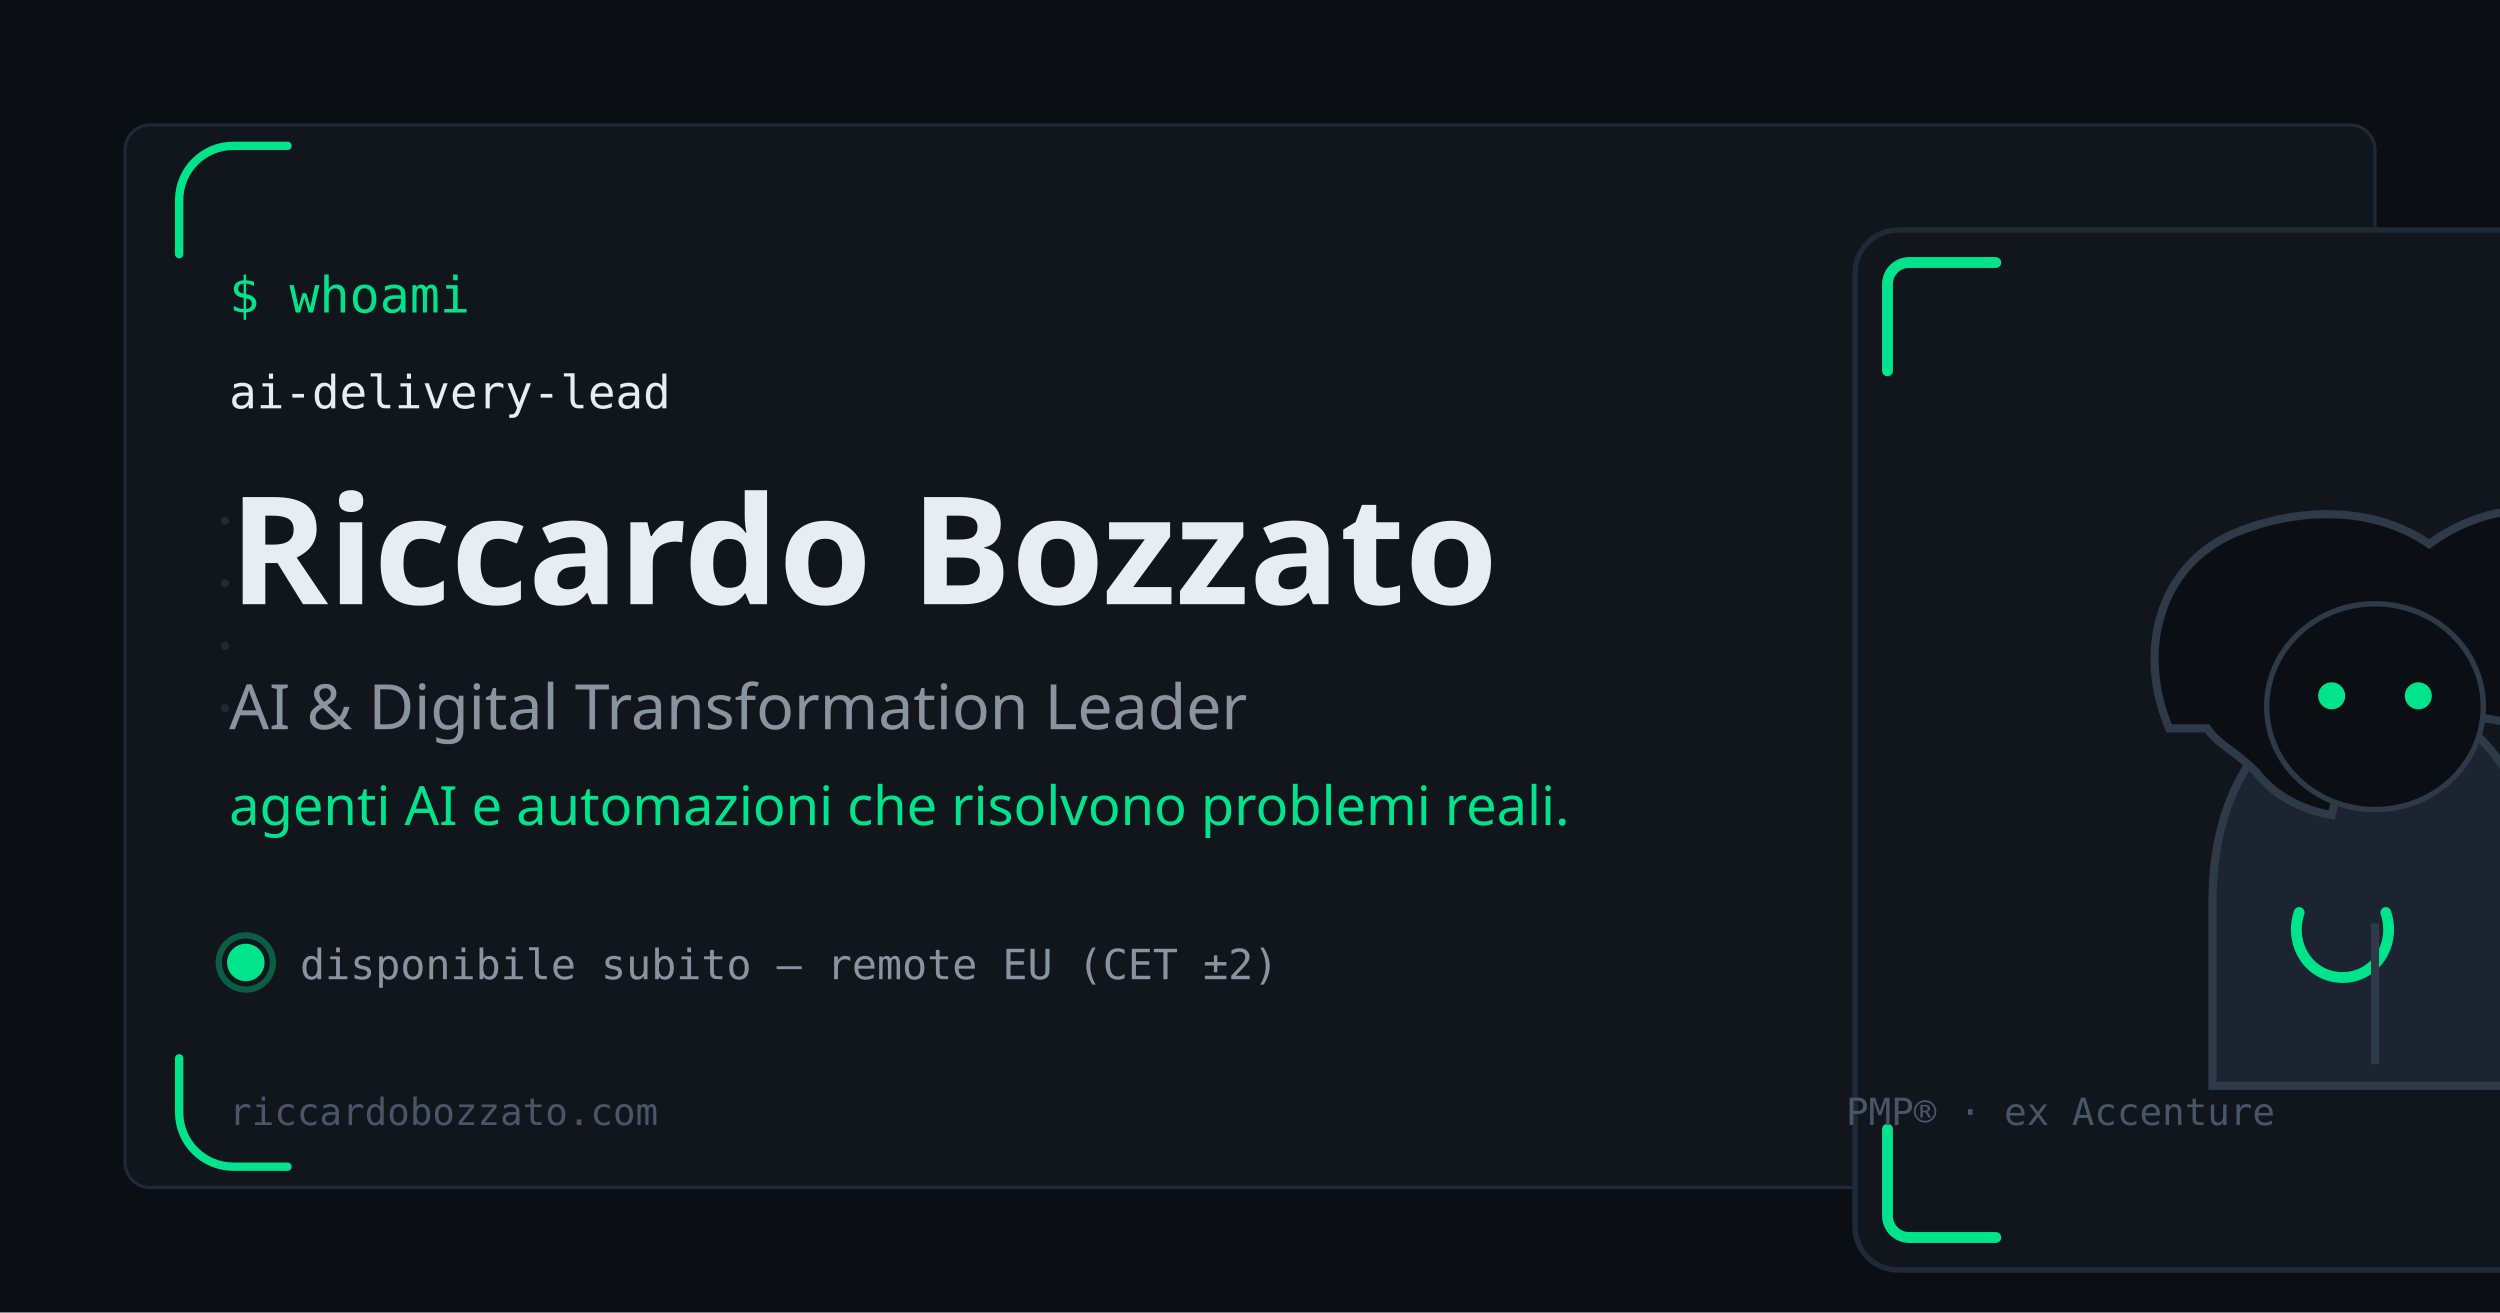
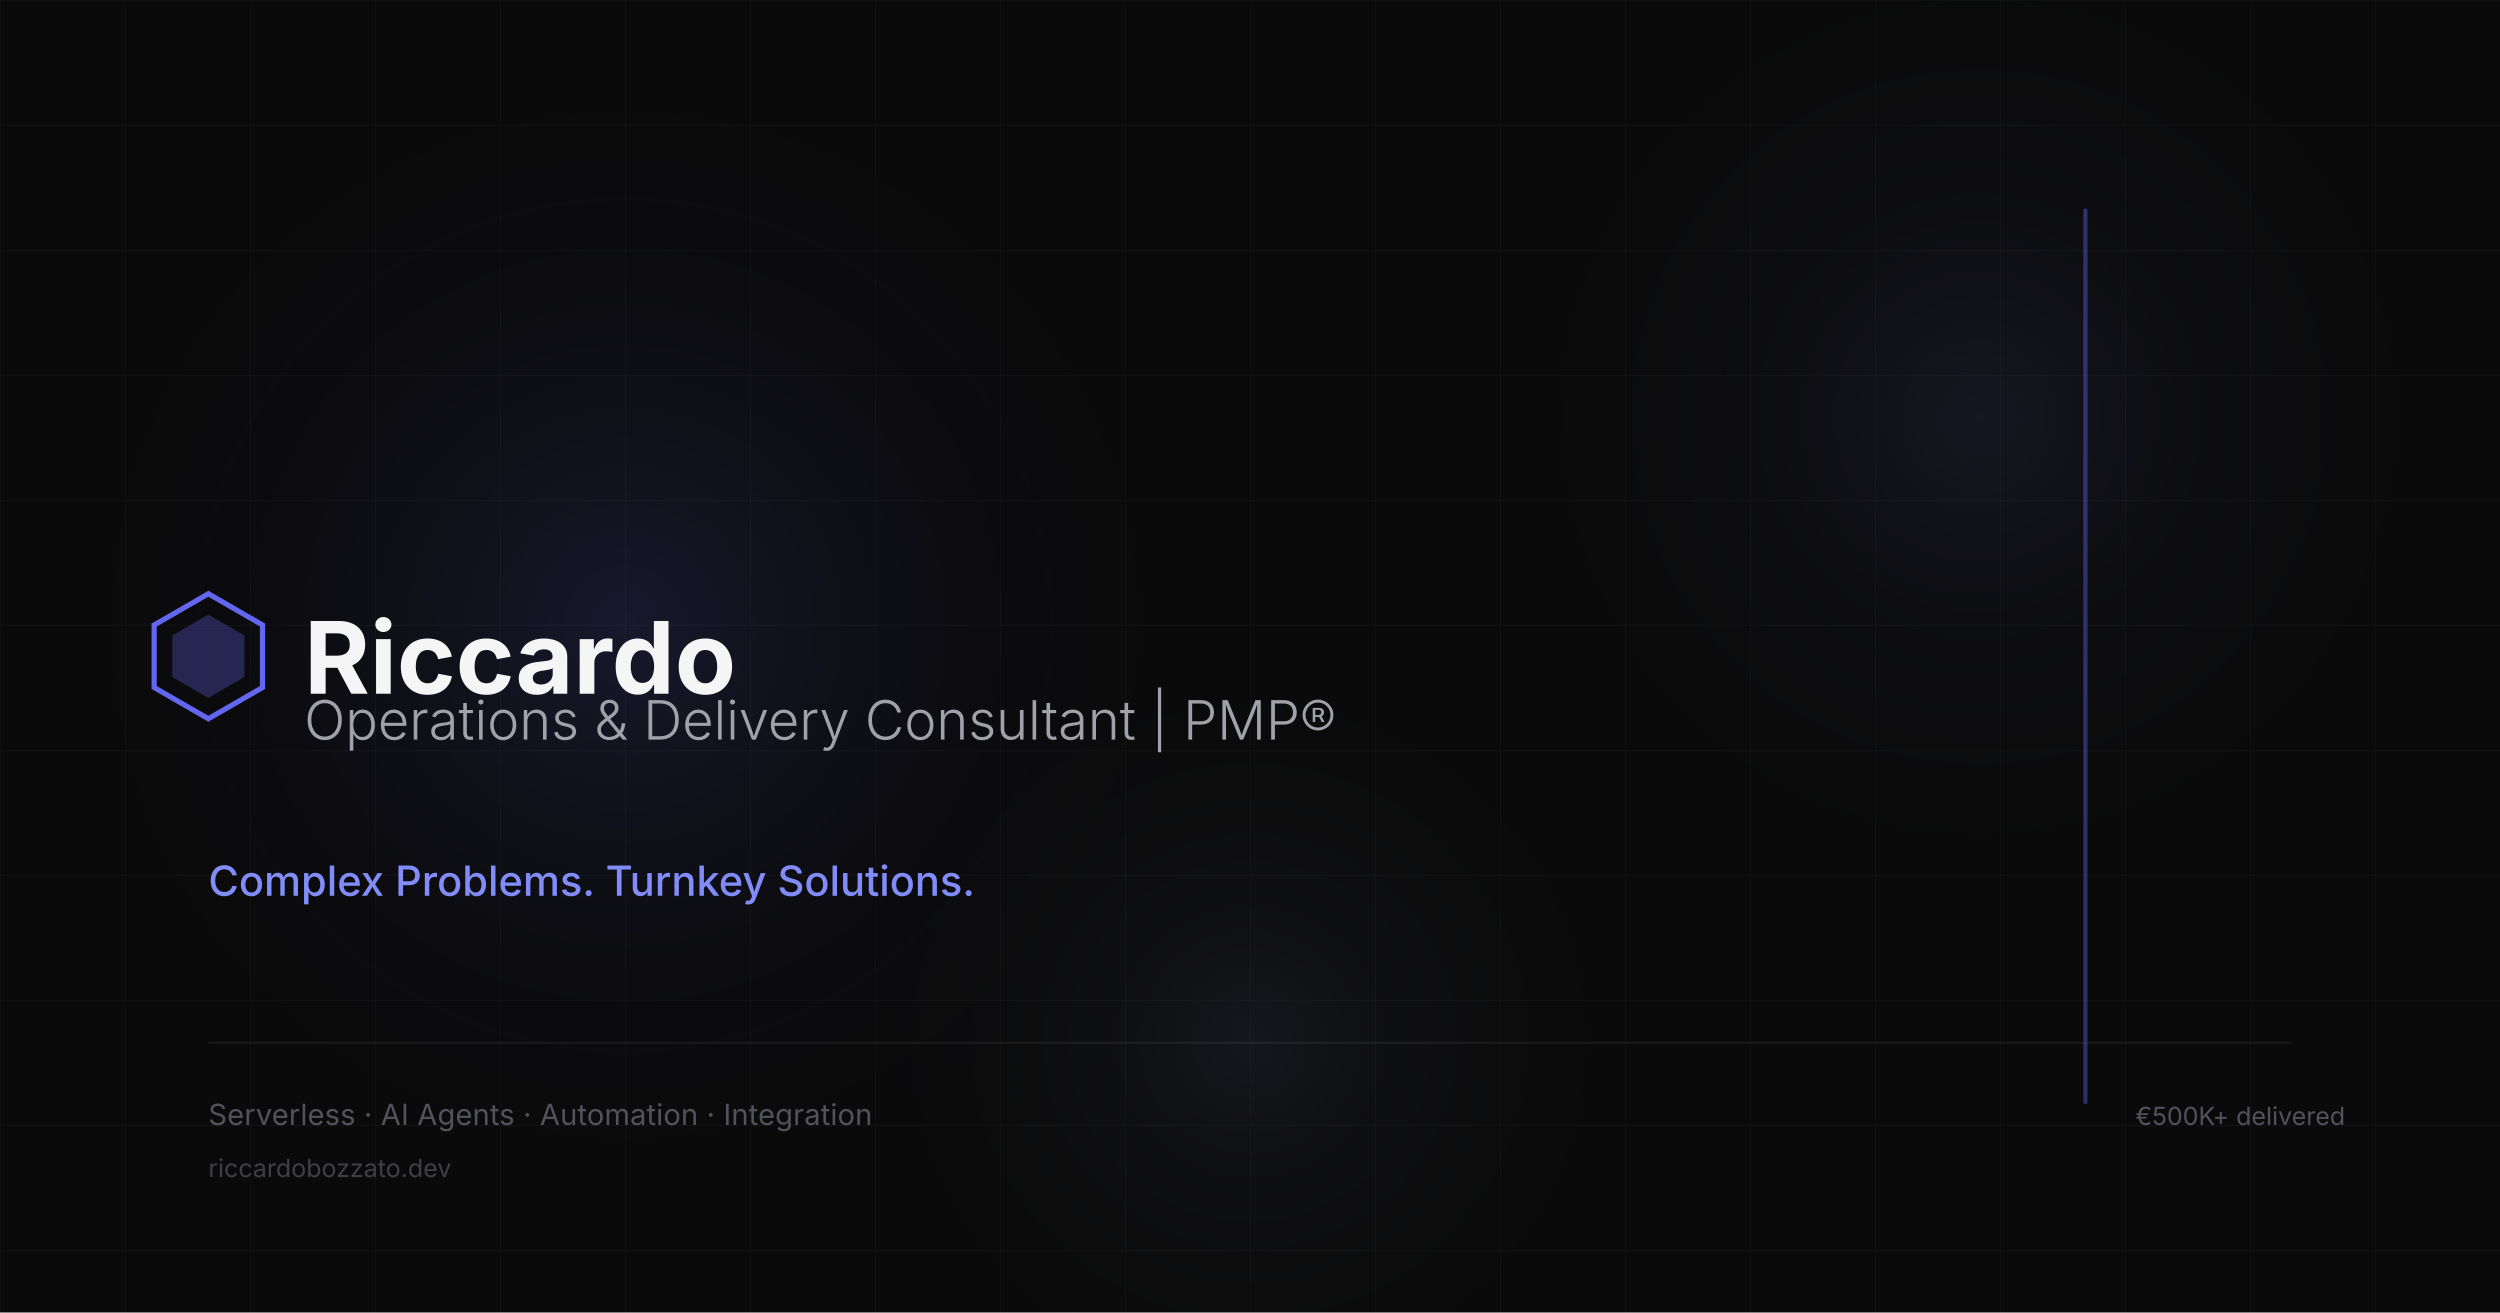
<svg xmlns="http://www.w3.org/2000/svg" width="1200" height="630" viewBox="0 0 1200 630" fill="none">
-   <rect width="1200" height="630" fill="#0B0F14" />
-   <rect x="60" y="60" width="1080" height="510" rx="12" fill="#11161D" stroke="#1F2937" stroke-width="1.5" />
-   <path d="M86 122V96a26 26 0 0 1 26-26h26" stroke="#00E58C" stroke-width="4" stroke-linecap="round" />
-   <path d="M1114 122v26a26 26 0 0 1-26 26h-26" stroke="#00E58C" stroke-width="4" stroke-linecap="round" />
-   <path d="M86 508v26a26 26 0 0 0 26 26h26" stroke="#00E58C" stroke-width="4" stroke-linecap="round" />
-   <path d="M1114 508v-26a26 26 0 0 0-26-26h-26" stroke="#00E58C" stroke-width="4" stroke-linecap="round" />
-   <g fill="#8B949E" opacity="0.15">
-     <circle cx="108" cy="250" r="2" />
-     <circle cx="108" cy="280" r="2" />
-     <circle cx="108" cy="310" r="2" />
-     <circle cx="108" cy="340" r="2" />
-     <circle cx="1092" cy="250" r="2" />
-     <circle cx="1092" cy="280" r="2" />
-     <circle cx="1092" cy="310" r="2" />
-     <circle cx="1092" cy="340" r="2" />
+   <rect width="1200" height="630" rx="0" fill="#0A0A0A" />
+   <circle cx="300" cy="300" r="300" fill="url(#blob1)" opacity="0.15" />
+   <circle cx="950" cy="200" r="250" fill="url(#blob2)" opacity="0.1" />
+   <circle cx="600" cy="500" r="200" fill="url(#blob3)" opacity="0.08" />
+   <defs>
+     <pattern id="grid" width="60" height="60" patternUnits="userSpaceOnUse">
+       <path d="M 60 0 L 0 0 0 60" fill="none" stroke="rgba(255,255,255,0.03)" stroke-width="1" />
+     </pattern>
+     <radialGradient id="blob1">
+       <stop offset="0%" stop-color="#6366F1" />
+       <stop offset="100%" stop-color="transparent" />
+     </radialGradient>
+     <radialGradient id="blob2">
+       <stop offset="0%" stop-color="#818CF8" />
+       <stop offset="100%" stop-color="transparent" />
+     </radialGradient>
+     <radialGradient id="blob3">
+       <stop offset="0%" stop-color="#A5B4FC" />
+       <stop offset="100%" stop-color="transparent" />
+     </radialGradient>
+   </defs>
+   <rect width="1200" height="630" fill="url(#grid)" />
+   <g transform="translate(100, 315)">
+     <polygon points="0,-30 26,-15 26,15 0,30 -26,15 -26,-15" fill="none" stroke="#6366F1" stroke-width="2.5" />
+     <polygon points="0,-20 17.3,-10 17.3,10 0,20 -17.3,10 -17.3,-10" fill="#6366F1" opacity="0.3" />
  </g>
-   <text x="110" y="150" fill="#00E58C" font-family="JetBrains Mono, monospace" font-size="24">$ whoami</text>
-   <text x="110" y="196" fill="#E6EDF3" font-family="JetBrains Mono, monospace" font-size="22">ai-delivery-lead</text>
-   <text x="110" y="290" fill="#E6EDF3" font-family="Space Grotesk, sans-serif" font-size="72" font-weight="700">Riccardo Bozzato</text>
-   <text x="110" y="350" fill="#8B949E" font-family="Space Grotesk, sans-serif" font-size="30">AI &amp; Digital Transformation Leader</text>
-   <text x="110" y="396" fill="#00E58C" font-family="Space Grotesk, sans-serif" font-size="26">agenti AI e automazioni che risolvono problemi reali.</text>
-   <circle cx="118" cy="462" r="9" fill="#00E58C" />
-   <circle cx="118" cy="462" r="13" fill="none" stroke="#00E58C" stroke-opacity="0.35" stroke-width="3" />
-   <text x="144" y="470" fill="#8B949E" font-family="JetBrains Mono, monospace" font-size="20">disponibile subito — remote EU (CET ±2)</text>
-   <g transform="translate(880, 100) scale(2.6)">
-     <rect x="4" y="4" width="192" height="192" rx="8" fill="#11161D" stroke="#1F2937" stroke-width="1" />
-     <path d="M10 30V14a4 4 0 0 1 4-4h16" stroke="#00E58C" stroke-width="2" stroke-linecap="round" />
-     <path d="M190 30v16a4 4 0 0 1-4 4h-16" stroke="#00E58C" stroke-width="2" stroke-linecap="round" />
-     <path d="M10 170v16a4 4 0 0 0 4 4h16" stroke="#00E58C" stroke-width="2" stroke-linecap="round" />
-     <path d="M190 170v-16a4 4 0 0 0-4-4h-16" stroke="#00E58C" stroke-width="2" stroke-linecap="round" />
-     <path d="M70 128c0-24 13-38 30-38s30 14 30 38v34H70v-34Z" fill="#1B2430" stroke="#2E3A48" stroke-width="1.5" />
-     <path d="M62 96c-6-14-2-30 12-36 12-5 26-5 36 2 12-9 28-8 38-1 12 6 15 20 9 33-4 8-10 13-16 17-3-10-12-17-24-17-13 0-23 8-25 18-6-1-11-4-14-8-4-4-7-5-9-8Z" fill="#0B0F14" stroke="#2E3A48" stroke-width="1.5" />
-     <ellipse cx="100" cy="92" rx="20" ry="19" fill="#0B0F14" stroke="#2E3A48" stroke-width="1" />
-     <circle cx="92" cy="90" r="2.5" fill="#00E58C" />
-     <circle cx="108" cy="90" r="2.5" fill="#00E58C" />
-     <path d="M86 130c-2 6 2 12 8 12s10-6 8-12" stroke="#00E58C" stroke-width="2" fill="none" stroke-linecap="round" />
-     <path d="M100 132v26" stroke="#2E3A48" stroke-width="1.5" />
-     <path d="M146 158l4-8 4 8" fill="#1B2430" stroke="#2E3A48" stroke-width="1" />
-     <path d="M158 158l4-8 4 8" fill="#1B2430" stroke="#2E3A48" stroke-width="1" />
-     <ellipse cx="154" cy="164" rx="10" ry="8" fill="#1B2430" stroke="#2E3A48" stroke-width="1" />
-     <circle cx="150" cy="166" r="2" fill="#00E58C" />
-     <path d="M146 170c0-6 4-10 8-10s8 4 8 10v12h-16v-12Z" fill="#1B2430" stroke="#2E3A48" stroke-width="1" />
-     <path d="M162 172c5-1 8-4 9-8" stroke="#FFB454" stroke-width="2" stroke-linecap="round" fill="none" />
-   </g>
-   <text x="110" y="540" fill="#4A5568" font-family="JetBrains Mono, monospace" font-size="18">riccardobozzato.com</text>
-   <text x="1092" y="540" fill="#4A5568" font-family="JetBrains Mono, monospace" font-size="18" text-anchor="end">PMP® · ex Accenture</text>
+   <text x="146" y="333" font-family="Inter, system-ui, sans-serif" font-size="48" font-weight="700" fill="#F5F5F5" letter-spacing="-0.02">Riccardo</text>
+   <text x="146" y="355" font-family="Inter, system-ui, sans-serif" font-size="26" font-weight="300" fill="#A1A1AA" letter-spacing="-0.01">Operations &amp; Delivery Consultant | PMP®</text>
+   <text x="100" y="430" font-family="Inter, system-ui, sans-serif" font-size="20" fill="#818CF8" font-weight="500" letter-spacing="-0.01">Complex Problems. Turnkey Solutions.</text>
+   <rect x="100" y="500" width="1000" height="1" fill="rgba(255,255,255,0.06)" />
+   <text x="100" y="540" font-family="Inter, system-ui, sans-serif" font-size="14" fill="#52525B" letter-spacing="0.05">Serverless · AI Agents · Automation · Integration</text>
+   <text x="100" y="565" font-family="Inter, system-ui, sans-serif" font-size="12" fill="#3F3F46">riccardobozzato.dev</text>
+   <rect x="1000" y="100" width="2" height="430" rx="1" fill="#6366F1" opacity="0.4" />
+   <text x="1025" y="540" font-family="Inter, system-ui, sans-serif" font-size="12" fill="#52525B">€500K+ delivered</text>
</svg>
